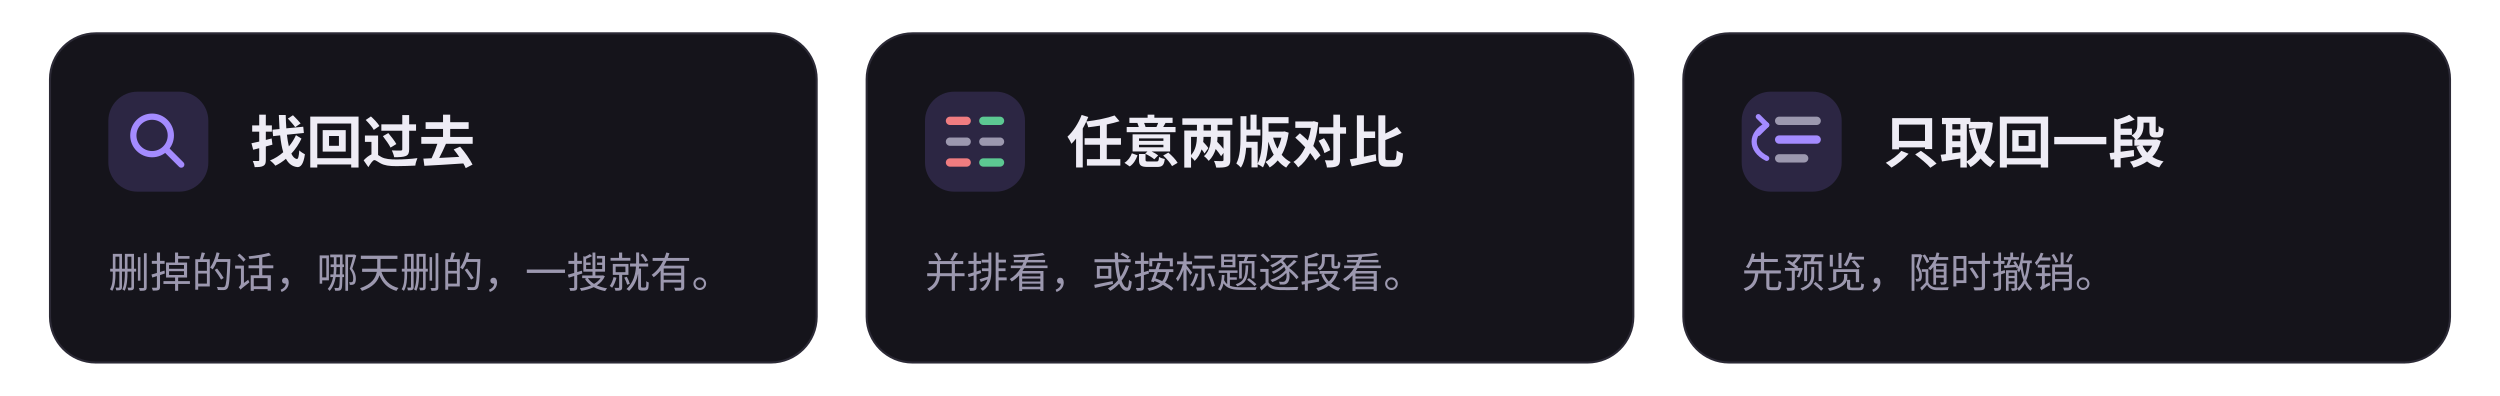
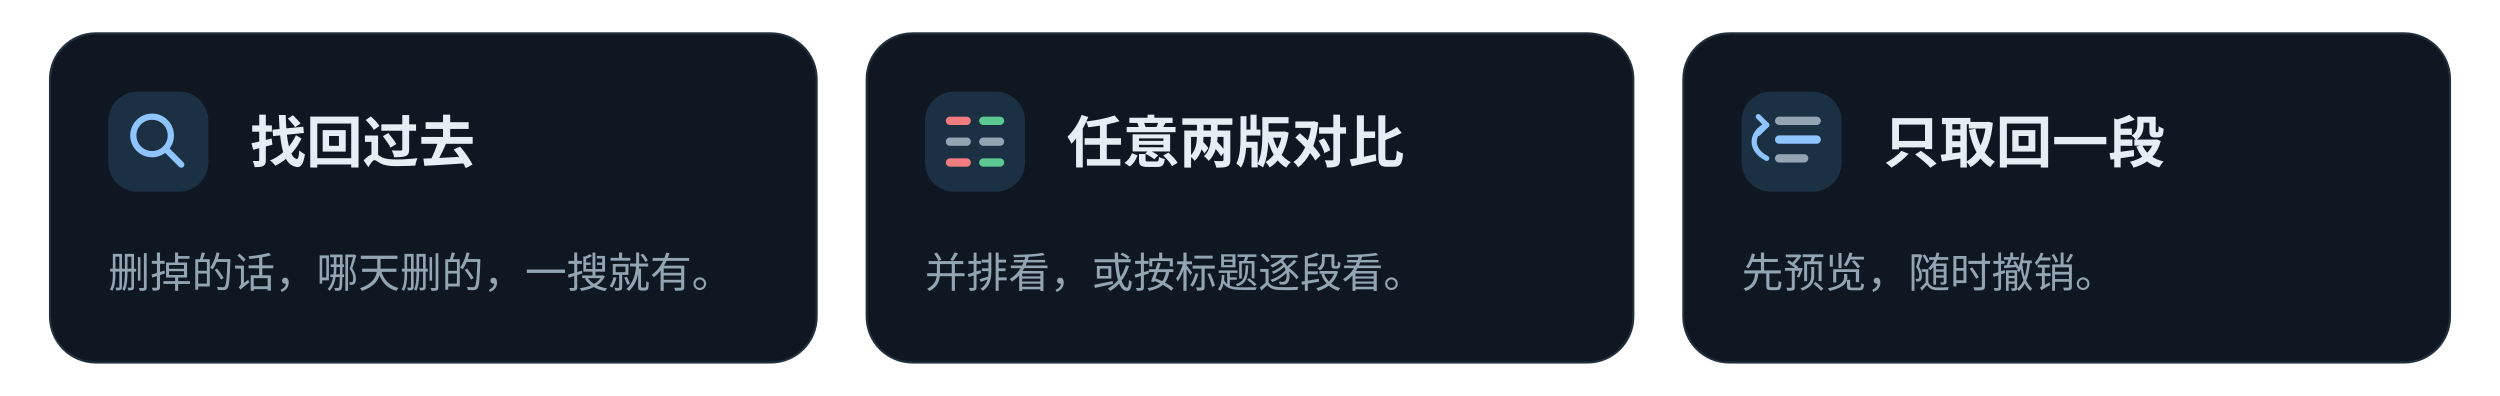
<svg xmlns="http://www.w3.org/2000/svg" width="1200" height="190" viewBox="0 0 1200 190" role="img" aria-labelledby="t d">
  <g font-family="-apple-system, BlinkMacSystemFont, 'Segoe UI', 'PingFang SC', sans-serif">
-     <rect x="24" y="16" width="368" height="158" rx="22" fill="#15141B" stroke="#2C2A36" />
-     <rect x="52" y="44" width="48" height="48" rx="14" fill="#2C2643" />
-     <circle cx="73" cy="65" r="9" fill="none" stroke="#A48BFF" stroke-width="3" />
-     <path d="M80 72 L87 79" stroke="#A48BFF" stroke-width="3" stroke-linecap="round" />
-     <text x="120" y="78" font-size="27" font-weight="700" fill="#EEECF5">找回过去</text>
-     <text x="52" y="138" font-size="20" fill="#9C98AF">删掉的话，哪天删的，一搜就有。</text>
-     <rect x="416" y="16" width="368" height="158" rx="22" fill="#15141B" stroke="#2C2A36" />
-     <rect x="444" y="44" width="48" height="48" rx="14" fill="#2C2643" />
+     <rect x="24" y="16" width="368" height="158" rx="22" fill="#0F1822" stroke="#22303D" />
+     <rect x="52" y="44" width="48" height="48" rx="14" fill="#1C3044" />
+     <circle cx="73" cy="65" r="9" fill="none" stroke="#8EC5FF" stroke-width="3" />
+     <path d="M80 72 L87 79" stroke="#8EC5FF" stroke-width="3" stroke-linecap="round" />
+     <text x="120" y="78" font-size="27" font-weight="700" fill="#E6EEF5">找回过去</text>
+     <text x="52" y="138" font-size="20" fill="#93A4B3">删掉的话，哪天删的，一搜就有。</text>
+     <rect x="416" y="16" width="368" height="158" rx="22" fill="#0F1822" stroke="#22303D" />
+     <rect x="444" y="44" width="48" height="48" rx="14" fill="#1C3044" />
    <rect x="454" y="56" width="12" height="4" rx="2" fill="#F07C80" />
-     <rect x="454" y="66" width="12" height="4" rx="2" fill="#9C98AF" />
+     <rect x="454" y="66" width="12" height="4" rx="2" fill="#93A4B3" />
    <rect x="454" y="76" width="12" height="4" rx="2" fill="#F07C80" />
    <rect x="470" y="56" width="12" height="4" rx="2" fill="#5CC892" />
-     <rect x="470" y="66" width="12" height="4" rx="2" fill="#9C98AF" />
+     <rect x="470" y="66" width="12" height="4" rx="2" fill="#93A4B3" />
    <rect x="470" y="76" width="12" height="4" rx="2" fill="#5CC892" />
-     <text x="512" y="78" font-size="27" font-weight="700" fill="#EEECF5">任意两版对比</text>
-     <text x="444" y="138" font-size="20" fill="#9C98AF">并排看，或按标题逐段看。</text>
-     <rect x="808" y="16" width="368" height="158" rx="22" fill="#15141B" stroke="#2C2A36" />
-     <rect x="836" y="44" width="48" height="48" rx="14" fill="#2C2643" />
-     <rect x="852" y="56" width="22" height="4" rx="2" fill="#9C98AF" />
-     <rect x="852" y="65" width="22" height="4" rx="2" fill="#A48BFF" />
-     <rect x="852" y="74" width="16" height="4" rx="2" fill="#9C98AF" />
-     <path d="M848 60 C840 64 840 72 848 76" fill="none" stroke="#A48BFF" stroke-width="2.5" stroke-linecap="round" />
-     <path d="M844 56 L848 60 L844 64" fill="none" stroke="#A48BFF" stroke-width="2.5" stroke-linecap="round" stroke-linejoin="round" />
-     <text x="904" y="78" font-size="27" font-weight="700" fill="#EEECF5">只取回一段</text>
-     <text x="836" y="138" font-size="20" fill="#9C98AF">先预览，随时撤销。</text>
+     <text x="512" y="78" font-size="27" font-weight="700" fill="#E6EEF5">任意两版对比</text>
+     <text x="444" y="138" font-size="20" fill="#93A4B3">并排看，或按标题逐段看。</text>
+     <rect x="808" y="16" width="368" height="158" rx="22" fill="#0F1822" stroke="#22303D" />
+     <rect x="836" y="44" width="48" height="48" rx="14" fill="#1C3044" />
+     <rect x="852" y="56" width="22" height="4" rx="2" fill="#93A4B3" />
+     <rect x="852" y="65" width="22" height="4" rx="2" fill="#8EC5FF" />
+     <rect x="852" y="74" width="16" height="4" rx="2" fill="#93A4B3" />
+     <path d="M848 60 C840 64 840 72 848 76" fill="none" stroke="#8EC5FF" stroke-width="2.5" stroke-linecap="round" />
+     <path d="M844 56 L848 60 L844 64" fill="none" stroke="#8EC5FF" stroke-width="2.5" stroke-linecap="round" stroke-linejoin="round" />
+     <text x="904" y="78" font-size="27" font-weight="700" fill="#E6EEF5">只取回一段</text>
+     <text x="836" y="138" font-size="20" fill="#93A4B3">先预览，随时撤销。</text>
  </g>
</svg>
